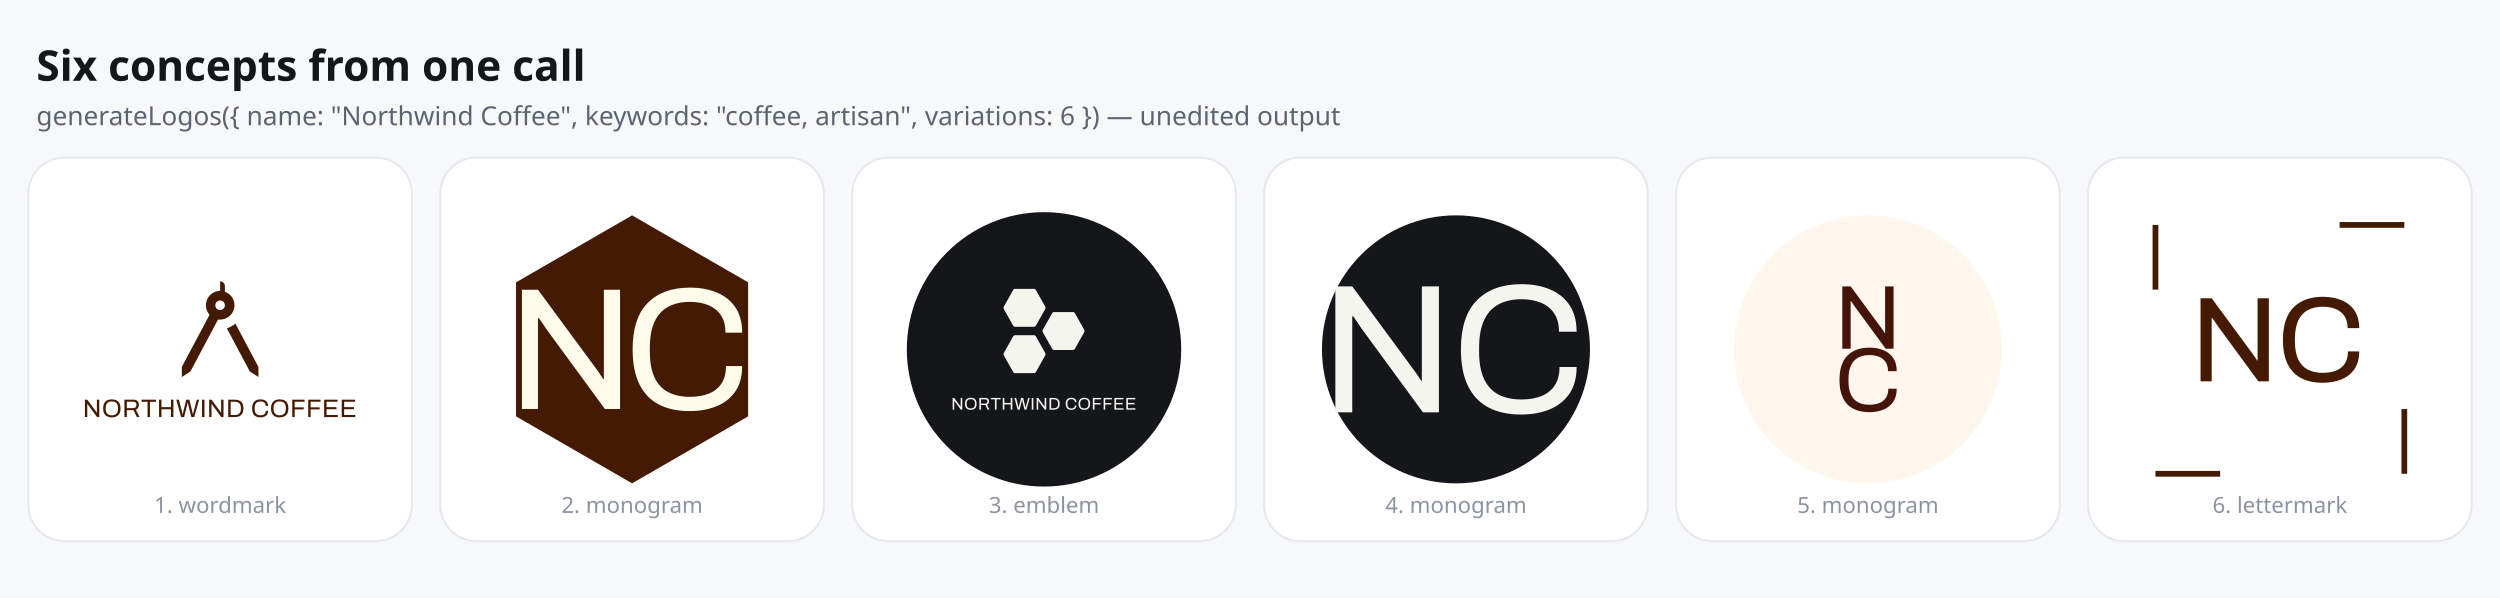
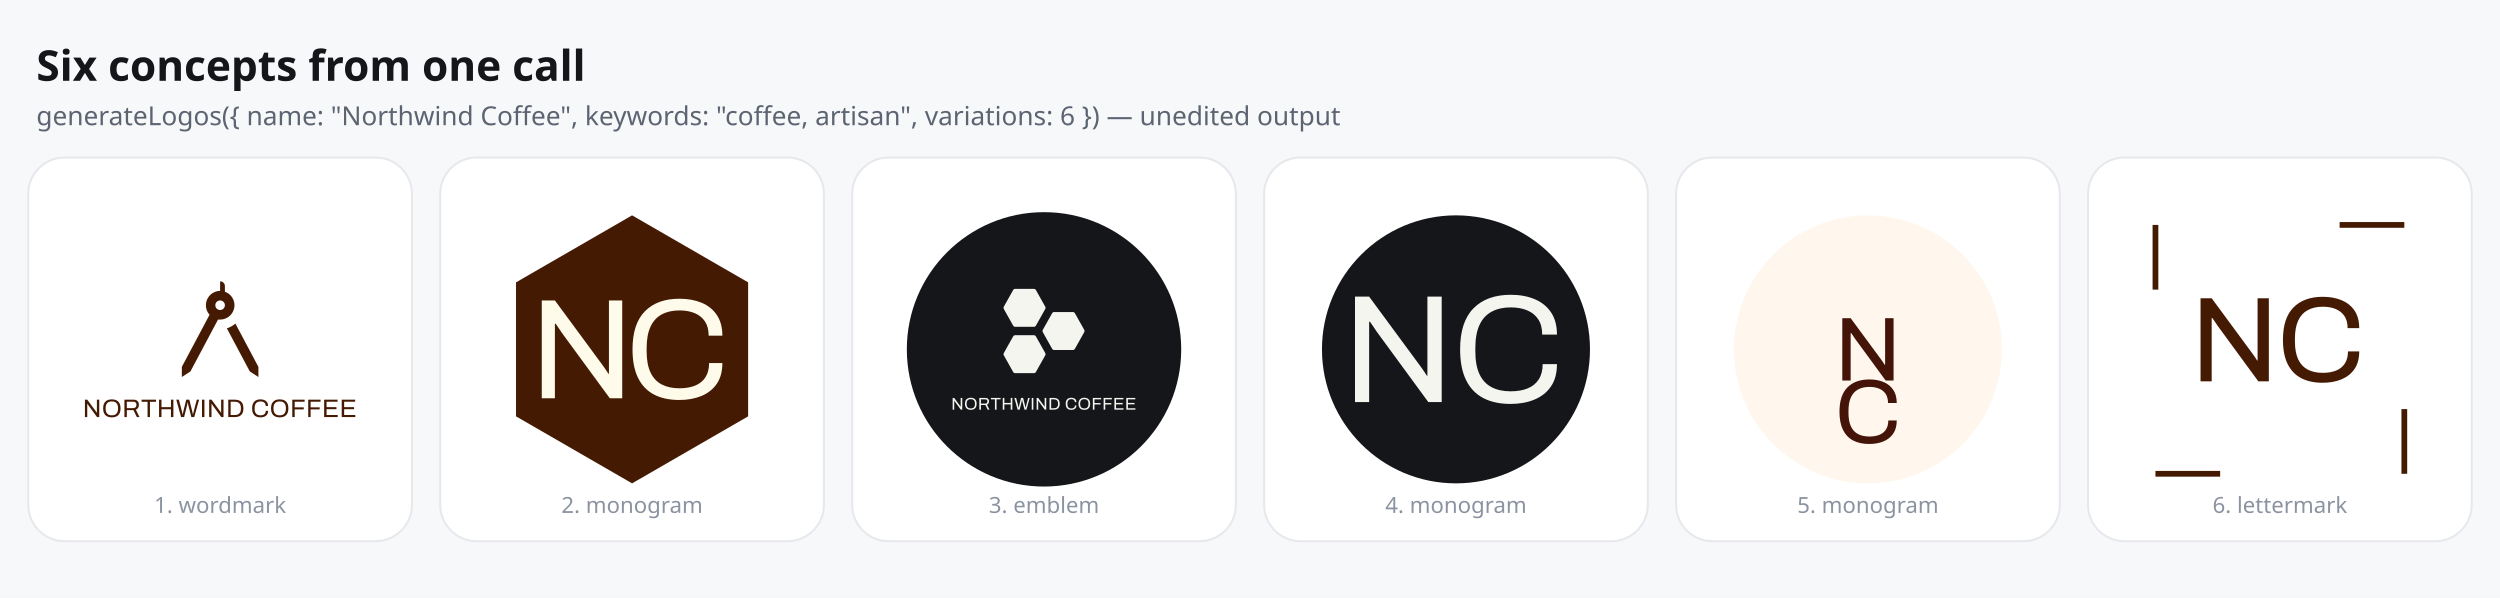
<svg xmlns="http://www.w3.org/2000/svg" viewBox="0 0 1238 296" width="1238" height="296" role="img" aria-label="Six concepts from one call">
  <rect width="1238" height="296" fill="#f7f8fa" />
  <text x="18" y="40" font-family="ui-sans-serif, system-ui, sans-serif" font-size="21" font-weight="600" fill="#14161a">Six concepts from one call</text>
  <text x="18" y="62" font-family="ui-sans-serif, system-ui, sans-serif" font-size="13" fill="#5c6472">generateLogos({ name: "Northwind Coffee", keywords: "coffee, artisan", variations: 6 }) — unedited output</text>
  <rect x="14" y="78" width="190" height="190" rx="18" fill="#ffffff" stroke="#e6e8ec" />
  <g transform="translate(30 94) scale(0.3085938)">
    <path d="M317.44 284.12L317.44 300.4L303.62 291.42L266.83 222.3C271.9 220.69 276.51 218.07 280.5 214.62L317.44 284.12M279.04 185.2C279.04 197.93 268.72 208.24 256 208.24C254.85 208.24 253.77 208.24 252.62 208.24L208.38 291.42L194.56 300.4L194.56 284.12L239.03 200.56C230.58 191.12 231.35 176.53 240.87 168C245.02 164.31 250.39 162.16 256 162.16L256 146.8C260.24 146.8 263.68 150.24 263.68 154.48L263.68 163.55C272.9 166.77 279.04 175.45 279.04 185.2M263.68 185.2C263.68 180.96 260.24 177.52 256 177.52C251.76 177.52 248.32 180.96 248.32 185.2C248.32 189.45 251.76 192.88 256 192.88C260.24 192.88 263.68 189.45 263.68 185.2Z" fill="#451a03" />
    <path d="M39.06 364.71L39.06 336.73L42.81 336.73L56.39 355.16C56.53 355.33 56.71 355.57 56.92 355.9C57.14 356.22 57.36 356.54 57.58 356.86C57.79 357.17 57.97 357.45 58.11 357.69L58.27 357.69C58.27 357.26 58.27 356.83 58.27 356.41C58.27 355.99 58.27 355.57 58.27 355.16L58.27 336.73L62.06 336.73L62.06 364.71L58.51 364.71L44.77 345.95C44.58 345.65 44.3 345.23 43.94 344.69C43.57 344.14 43.26 343.71 43.02 343.38L42.81 343.38C42.81 343.82 42.81 344.24 42.81 344.66C42.81 345.09 42.81 345.51 42.81 345.95L42.81 364.71ZM82.25 365.2C79.34 365.2 76.85 364.67 74.77 363.61C72.69 362.55 71.08 360.94 69.95 358.79C68.83 356.65 68.26 353.95 68.26 350.72C68.26 347.46 68.83 344.76 69.95 342.63C71.08 340.49 72.69 338.89 74.77 337.83C76.85 336.77 79.34 336.24 82.25 336.24C85.16 336.24 87.65 336.77 89.73 337.83C91.81 338.89 93.41 340.49 94.54 342.63C95.67 344.76 96.24 347.46 96.24 350.72C96.24 353.95 95.67 356.65 94.54 358.79C93.41 360.94 91.81 362.55 89.73 363.61C87.65 364.67 85.16 365.2 82.25 365.2ZM82.25 361.85C83.77 361.85 85.15 361.65 86.39 361.24C87.62 360.83 88.67 360.19 89.53 359.3C90.38 358.42 91.04 357.31 91.51 355.96C91.97 354.61 92.2 353.02 92.2 351.17L92.2 350.31C92.2 348.44 91.97 346.83 91.51 345.48C91.04 344.13 90.38 343.02 89.53 342.14C88.67 341.25 87.62 340.61 86.39 340.2C85.15 339.79 83.77 339.59 82.25 339.59C80.7 339.59 79.31 339.79 78.09 340.2C76.87 340.61 75.82 341.25 74.95 342.14C74.08 343.02 73.42 344.13 72.97 345.48C72.52 346.83 72.3 348.44 72.3 350.31L72.3 351.17C72.3 353.02 72.52 354.61 72.97 355.96C73.42 357.31 74.08 358.42 74.95 359.3C75.82 360.19 76.87 360.83 78.09 361.24C79.31 361.65 80.7 361.85 82.25 361.85ZM102.44 364.71L102.44 336.73L117.16 336.73C119.06 336.73 120.64 337.08 121.91 337.77C123.17 338.47 124.12 339.43 124.74 340.67C125.37 341.91 125.68 343.33 125.68 344.93C125.68 346.86 125.24 348.52 124.37 349.9C123.5 351.29 122.31 352.28 120.79 352.88L126.66 364.71L122.42 364.71L116.95 353.57L106.31 353.57L106.31 364.71ZM106.31 350.27L116.79 350.27C118.34 350.27 119.56 349.8 120.44 348.84C121.32 347.89 121.76 346.59 121.76 344.93C121.76 343.9 121.57 343.03 121.19 342.32C120.81 341.61 120.26 341.06 119.52 340.67C118.79 340.27 117.88 340.08 116.79 340.08L106.31 340.08ZM139.55 364.71L139.55 340.12L129.96 340.12L129.96 336.73L153.08 336.73L153.08 340.12L143.42 340.12L143.42 364.71ZM158.02 364.71L158.02 336.73L161.9 336.73L161.9 348.72L177.11 348.72L177.11 336.73L181.02 336.73L181.02 364.71L177.11 364.71L177.11 352.11L161.9 352.11L161.9 364.71ZM193.42 364.71L185.63 336.73L189.79 336.73L194.77 355.61C194.85 355.91 194.95 356.34 195.07 356.9C195.19 357.45 195.32 358.03 195.46 358.63C195.59 359.23 195.7 359.76 195.78 360.22L196.07 360.22C196.15 359.87 196.23 359.47 196.29 359.04C196.36 358.6 196.44 358.17 196.54 357.73C196.63 357.3 196.72 356.89 196.8 356.51C196.89 356.13 196.94 355.83 196.97 355.61L201.62 336.73L206.63 336.73L211.28 355.61C211.36 355.91 211.46 356.34 211.59 356.9C211.71 357.45 211.83 358.03 211.95 358.63C212.07 359.23 212.18 359.76 212.26 360.22L212.54 360.22C212.63 359.87 212.71 359.48 212.79 359.06C212.87 358.64 212.96 358.21 213.07 357.77C213.18 357.34 213.28 356.93 213.38 356.55C213.47 356.17 213.55 355.86 213.6 355.61L218.62 336.73L222.29 336.73L214.5 364.71L209.85 364.71L205 345.7C204.92 345.3 204.82 344.81 204.71 344.26C204.61 343.7 204.5 343.12 204.39 342.52C204.28 341.93 204.18 341.41 204.1 340.97L203.86 340.97C203.8 341.44 203.72 341.97 203.61 342.56C203.5 343.16 203.39 343.75 203.27 344.32C203.14 344.89 203.04 345.35 202.96 345.7L198.23 364.71ZM226.94 364.71L226.94 336.73L230.82 336.73L230.82 364.71ZM238.44 364.71L238.44 336.73L242.2 336.73L255.77 355.16C255.91 355.33 256.09 355.57 256.3 355.9C256.52 356.22 256.74 356.54 256.96 356.86C257.17 357.17 257.35 357.45 257.49 357.69L257.65 357.69C257.65 357.26 257.65 356.83 257.65 356.41C257.65 355.99 257.65 355.57 257.65 355.16L257.65 336.73L261.44 336.73L261.44 364.71L257.89 364.71L244.15 345.95C243.96 345.65 243.68 345.23 243.32 344.69C242.95 344.14 242.64 343.71 242.4 343.38L242.2 343.38C242.2 343.82 242.2 344.24 242.2 344.66C242.2 345.09 242.2 345.51 242.2 345.95L242.2 364.71ZM269.07 364.71L269.07 336.73L279.51 336.73C282.45 336.73 284.95 337.22 287.01 338.2C289.08 339.18 290.66 340.7 291.76 342.75C292.86 344.8 293.41 347.46 293.41 350.72C293.41 353.93 292.86 356.56 291.76 358.63C290.66 360.7 289.08 362.23 287.01 363.22C284.95 364.21 282.45 364.71 279.51 364.71ZM272.94 361.36L279.43 361.36C280.98 361.36 282.36 361.17 283.59 360.77C284.81 360.38 285.86 359.77 286.73 358.96C287.6 358.14 288.26 357.09 288.7 355.8C289.15 354.51 289.38 352.96 289.38 351.17L289.38 350.35C289.38 348.5 289.15 346.93 288.7 345.64C288.26 344.35 287.6 343.3 286.75 342.48C285.89 341.67 284.85 341.06 283.63 340.67C282.4 340.27 281 340.08 279.43 340.08L272.94 340.08ZM320.7 365.2C317.85 365.2 315.43 364.67 313.44 363.63C311.46 362.58 309.94 360.99 308.9 358.85C307.85 356.72 307.33 354.01 307.33 350.72C307.33 345.85 308.51 342.23 310.87 339.83C313.24 337.44 316.53 336.24 320.74 336.24C323.13 336.24 325.25 336.63 327.1 337.41C328.95 338.18 330.4 339.35 331.45 340.91C332.49 342.48 333.02 344.44 333.02 346.81L329.1 346.81C329.1 345.17 328.75 343.83 328.06 342.77C327.37 341.71 326.4 340.91 325.15 340.38C323.89 339.85 322.43 339.59 320.74 339.59C318.78 339.59 317.1 339.97 315.69 340.73C314.27 341.49 313.2 342.67 312.46 344.26C311.73 345.85 311.36 347.89 311.36 350.39L311.36 351.25C311.36 353.72 311.73 355.74 312.46 357.31C313.2 358.87 314.27 360.02 315.66 360.75C317.06 361.48 318.76 361.85 320.74 361.85C322.48 361.85 323.98 361.59 325.25 361.08C326.51 360.56 327.49 359.77 328.18 358.69C328.88 357.62 329.22 356.27 329.22 354.63L333.02 354.63C333.02 357.05 332.48 359.04 331.4 360.59C330.33 362.14 328.87 363.29 327.02 364.05C325.17 364.82 323.07 365.2 320.7 365.2ZM351.61 365.2C348.7 365.2 346.21 364.67 344.13 363.61C342.05 362.55 340.45 360.94 339.32 358.79C338.19 356.65 337.63 353.95 337.63 350.72C337.63 347.46 338.19 344.76 339.32 342.63C340.45 340.49 342.05 338.89 344.13 337.83C346.21 336.77 348.7 336.24 351.61 336.24C354.52 336.24 357.02 336.77 359.1 337.83C361.17 338.89 362.78 340.49 363.91 342.63C365.04 344.76 365.6 347.46 365.6 350.72C365.6 353.95 365.04 356.65 363.91 358.79C362.78 360.94 361.17 362.55 359.1 363.61C357.02 364.67 354.52 365.2 351.61 365.2ZM351.61 361.85C353.13 361.85 354.51 361.65 355.75 361.24C356.99 360.83 358.04 360.19 358.89 359.3C359.75 358.42 360.41 357.31 360.87 355.96C361.33 354.61 361.56 353.02 361.56 351.17L361.56 350.31C361.56 348.44 361.33 346.83 360.87 345.48C360.41 344.13 359.75 343.02 358.89 342.14C358.04 341.25 356.99 340.61 355.75 340.2C354.51 339.79 353.13 339.59 351.61 339.59C350.06 339.59 348.68 339.79 347.45 340.2C346.23 340.61 345.18 341.25 344.31 342.14C343.44 343.02 342.78 344.13 342.34 345.48C341.89 346.83 341.66 348.44 341.66 350.31L341.66 351.17C341.66 353.02 341.89 354.61 342.34 355.96C342.78 357.31 343.44 358.42 344.31 359.3C345.18 360.19 346.23 360.83 347.45 361.24C348.68 361.65 350.06 361.85 351.61 361.85ZM371.8 364.71L371.8 336.73L391.62 336.73L391.62 340.08L375.67 340.08L375.67 349.05L390.19 349.05L390.19 352.35L375.67 352.35L375.67 364.71ZM397.37 364.71L397.37 336.73L417.19 336.73L417.19 340.08L401.24 340.08L401.24 349.05L415.76 349.05L415.76 352.35L401.24 352.35L401.24 364.71ZM422.94 364.71L422.94 336.73L444.47 336.73L444.47 340.08L426.82 340.08L426.82 348.72L442.68 348.72L442.68 352.07L426.82 352.07L426.82 361.36L444.72 361.36L444.72 364.71ZM451.16 364.71L451.16 336.73L472.69 336.73L472.69 340.08L455.04 340.08L455.04 348.72L470.9 348.72L470.9 352.07L455.04 352.07L455.04 361.36L472.94 361.36L472.94 364.71Z" fill="#451a03" />
  </g>
  <text x="109" y="254" text-anchor="middle" font-family="ui-sans-serif, system-ui, sans-serif" font-size="11" fill="#8b93a1">1. wordmark</text>
  <rect x="218" y="78" width="190" height="190" rx="18" fill="#ffffff" stroke="#e6e8ec" />
  <g transform="translate(234 94) scale(0.3085938)">
    <path d="M 256 40.96 L 442.23 148.48 L 442.23 363.52 L 256 471.04 L 69.77 363.52 L 69.77 148.48 Z" fill="#451a03" />
-     <path d="M79.3 351.72L79.3 160.28L104.98 160.28L197.91 286.42C198.84 287.54 200.05 289.21 201.54 291.44C203.03 293.68 204.52 295.86 206 298C207.49 300.14 208.7 302.05 209.63 303.72L210.75 303.72C210.75 300.74 210.75 297.81 210.75 294.93C210.75 292.05 210.75 289.21 210.75 286.42L210.75 160.28L236.7 160.28L236.7 351.72L212.42 351.72L118.38 223.35C117.07 221.3 115.17 218.42 112.65 214.7C110.14 210.98 108.05 208 106.37 205.77L104.98 205.77C104.98 208.74 104.98 211.67 104.98 214.56C104.98 217.44 104.98 220.37 104.98 223.35L104.98 351.72ZM348.41 355.07C328.88 355.07 312.32 351.49 298.74 344.33C285.16 337.16 274.79 326.28 267.62 311.68C260.46 297.07 256.88 278.51 256.88 256C256.88 222.7 264.97 197.86 281.16 181.49C297.34 165.11 319.86 156.93 348.69 156.93C365.07 156.93 379.58 159.58 392.23 164.88C404.88 170.18 414.79 178.19 421.95 188.88C429.11 199.58 432.7 213.02 432.7 229.21L405.9 229.21C405.9 218.05 403.53 208.84 398.79 201.58C394.04 194.32 387.39 188.88 378.83 185.25C370.27 181.63 360.23 179.81 348.69 179.81C335.3 179.81 323.76 182.42 314.09 187.63C304.41 192.84 297.06 200.88 292.04 211.77C287.02 222.65 284.51 236.65 284.51 253.77L284.51 259.63C284.51 276.56 287.02 290.37 292.04 301.07C297.06 311.77 304.37 319.63 313.95 324.65C323.53 329.68 335.11 332.19 348.69 332.19C360.6 332.19 370.88 330.42 379.53 326.89C388.18 323.35 394.88 317.91 399.62 310.56C404.37 303.21 406.74 293.95 406.74 282.79L432.7 282.79C432.7 299.35 429.02 312.93 421.67 323.54C414.32 334.14 404.32 342.05 391.67 347.26C379.02 352.47 364.6 355.07 348.41 355.07Z" fill="#fffbeb" />
+     <path d="M111.11 334.49L111.11 177.51L132.16 177.51L208.37 280.94C209.13 281.86 210.12 283.23 211.34 285.06C212.56 286.89 213.78 288.69 215 290.44C216.22 292.2 217.22 293.76 217.98 295.13L218.89 295.13C218.89 292.69 218.89 290.29 218.89 287.92C218.89 285.56 218.89 283.23 218.89 280.94L218.89 177.51L240.18 177.51L240.18 334.49L220.27 334.49L143.15 229.23C142.08 227.55 140.52 225.18 138.46 222.13C136.4 219.08 134.68 216.64 133.31 214.81L132.16 214.81C132.16 217.25 132.16 219.65 132.16 222.02C132.16 224.38 132.16 226.78 132.16 229.23L132.16 334.49ZM331.78 337.24C315.76 337.24 302.18 334.3 291.05 328.43C279.91 322.55 271.4 313.63 265.53 301.65C259.66 289.68 256.72 274.46 256.72 256C256.72 228.69 263.36 208.33 276.63 194.9C289.9 181.47 308.36 174.76 332.01 174.76C345.43 174.76 357.33 176.94 367.71 181.28C378.08 185.63 386.21 192.19 392.08 200.96C397.95 209.74 400.89 220.76 400.89 234.03L378.92 234.03C378.92 224.88 376.98 217.33 373.09 211.38C369.2 205.43 363.74 200.96 356.72 197.99C349.71 195.01 341.47 193.53 332.01 193.53C321.02 193.53 311.57 195.66 303.63 199.93C295.7 204.21 289.67 210.8 285.55 219.73C281.43 228.65 279.38 240.13 279.38 254.17L279.38 258.97C279.38 272.86 281.43 284.19 285.55 292.96C289.67 301.73 295.66 308.18 303.52 312.3C311.37 316.41 320.87 318.47 332.01 318.47C341.77 318.47 350.2 317.03 357.3 314.13C364.39 311.23 369.88 306.76 373.77 300.74C377.66 294.71 379.61 287.12 379.61 277.97L400.89 277.97C400.89 291.55 397.88 302.68 391.85 311.38C385.83 320.08 377.62 326.56 367.25 330.83C356.88 335.1 345.05 337.24 331.78 337.24Z" fill="#fffbeb" />
  </g>
  <text x="313" y="254" text-anchor="middle" font-family="ui-sans-serif, system-ui, sans-serif" font-size="11" fill="#8b93a1">2. monogram</text>
  <rect x="422" y="78" width="190" height="190" rx="18" fill="#ffffff" stroke="#e6e8ec" />
  <g transform="translate(438 94) scale(0.3085938)">
    <path d="M 35.84 256 C 35.84 134.41 134.41 35.84 256 35.84 C 377.59 35.84 476.16 134.41 476.16 256 C 476.16 377.59 377.59 476.16 256 476.16 C 134.41 476.16 35.84 377.59 35.84 256 Z" fill="#14161a" />
    <path d="M239.94 158.93C241.22 158.93 242.37 159.68 242.91 160.69L257.93 187.47L258.54 189.37L257.93 191.26L242.91 218.04C242.37 219.06 241.22 219.8 239.94 219.8L209.5 219.8C208.22 219.8 207.07 219.06 206.53 218.04L191.51 191.26L190.9 189.37L191.51 187.47L206.53 160.69C207.07 159.68 208.22 158.93 209.5 158.93L239.94 158.93M239.94 233.33C241.22 233.33 242.37 234.07 242.91 235.09L257.93 261.87L258.54 263.76L257.93 265.66L242.91 292.44C242.37 293.45 241.22 294.2 239.94 294.2L209.5 294.2C208.22 294.2 207.07 293.45 206.53 292.44L191.51 265.66L190.9 263.76L191.51 261.87L206.53 235.09C207.07 234.07 208.22 233.33 209.5 233.33L239.94 233.33M302.5 196.13C303.78 196.13 304.93 196.87 305.47 197.89L320.49 224.67L321.1 226.56L320.49 228.46L305.47 255.24C304.93 256.26 303.78 257 302.5 257L272.06 257C270.78 257 269.63 256.26 269.09 255.24L254.07 228.46L253.46 226.56L254.07 224.67L269.09 197.89C269.63 196.87 270.78 196.13 272.06 196.13L302.5 196.13Z" fill="#f5f5f0" />
    <path d="M109.37 352.74L109.37 333.98L111.89 333.98L120.99 346.34C121.09 346.45 121.2 346.61 121.35 346.83C121.5 347.05 121.64 347.27 121.79 347.48C121.93 347.69 122.05 347.87 122.14 348.04L122.25 348.04C122.25 347.74 122.25 347.46 122.25 347.17C122.25 346.89 122.25 346.61 122.25 346.34L122.25 333.98L124.8 333.98L124.8 352.74L122.42 352.74L113.2 340.16C113.07 339.96 112.89 339.68 112.64 339.31C112.39 338.95 112.19 338.66 112.02 338.44L111.89 338.44C111.89 338.73 111.89 339.02 111.89 339.3C111.89 339.58 111.89 339.87 111.89 340.16L111.89 352.74ZM138.49 353.07C136.54 353.07 134.86 352.71 133.47 352C132.07 351.29 131 350.22 130.24 348.77C129.48 347.33 129.11 345.53 129.11 343.36C129.11 341.17 129.48 339.36 130.24 337.93C131 336.5 132.07 335.43 133.47 334.72C134.86 334.01 136.54 333.65 138.49 333.65C140.44 333.65 142.11 334.01 143.51 334.72C144.9 335.43 145.98 336.5 146.73 337.93C147.49 339.36 147.87 341.17 147.87 343.36C147.87 345.53 147.49 347.33 146.73 348.77C145.98 350.22 144.9 351.29 143.51 352C142.11 352.71 140.44 353.07 138.49 353.07ZM138.49 350.83C139.51 350.83 140.43 350.69 141.26 350.42C142.09 350.14 142.79 349.71 143.37 349.12C143.94 348.52 144.39 347.78 144.7 346.87C145 345.97 145.16 344.9 145.16 343.66L145.16 343.09C145.16 341.83 145 340.75 144.7 339.85C144.39 338.94 143.94 338.2 143.37 337.6C142.79 337.01 142.09 336.58 141.26 336.3C140.43 336.03 139.51 335.89 138.49 335.89C137.45 335.89 136.52 336.03 135.7 336.3C134.88 336.58 134.17 337.01 133.59 337.6C133.01 338.2 132.57 338.94 132.26 339.85C131.96 340.75 131.81 341.83 131.81 343.09L131.81 343.66C131.81 344.9 131.96 345.97 132.26 346.87C132.57 347.78 133.01 348.52 133.59 349.12C134.17 349.71 134.88 350.14 135.7 350.42C136.52 350.69 137.45 350.83 138.49 350.83ZM152.18 352.74L152.18 333.98L162.05 333.98C163.33 333.98 164.39 334.21 165.24 334.68C166.08 335.14 166.72 335.79 167.14 336.62C167.56 337.45 167.77 338.4 167.77 339.48C167.77 340.77 167.47 341.88 166.89 342.81C166.31 343.74 165.51 344.41 164.48 344.81L168.42 352.74L165.58 352.74L161.91 345.27L154.78 345.27L154.78 352.74ZM154.78 343.06L161.8 343.06C162.84 343.06 163.66 342.74 164.25 342.1C164.84 341.46 165.14 340.59 165.14 339.48C165.14 338.78 165.01 338.2 164.76 337.73C164.5 337.25 164.13 336.88 163.64 336.62C163.14 336.35 162.53 336.22 161.8 336.22L154.78 336.22ZM177.22 352.74L177.22 336.25L170.79 336.25L170.79 333.98L186.3 333.98L186.3 336.25L179.82 336.25L179.82 352.74ZM189.76 352.74L189.76 333.98L192.36 333.98L192.36 342.02L202.56 342.02L202.56 333.98L205.18 333.98L205.18 352.74L202.56 352.74L202.56 344.29L192.36 344.29L192.36 352.74ZM213.65 352.74L208.43 333.98L211.22 333.98L214.55 346.64C214.61 346.84 214.68 347.13 214.76 347.5C214.84 347.88 214.93 348.26 215.02 348.67C215.11 349.07 215.18 349.42 215.24 349.73L215.43 349.73C215.48 349.49 215.53 349.23 215.58 348.94C215.62 348.65 215.68 348.36 215.74 348.06C215.81 347.77 215.87 347.5 215.92 347.24C215.98 346.99 216.01 346.79 216.03 346.64L219.15 333.98L222.51 333.98L225.63 346.64C225.68 346.84 225.75 347.13 225.84 347.5C225.92 347.88 226 348.26 226.08 348.67C226.16 349.07 226.23 349.42 226.29 349.73L226.48 349.73C226.53 349.49 226.59 349.23 226.64 348.95C226.7 348.67 226.76 348.38 226.83 348.09C226.91 347.8 226.97 347.53 227.04 347.27C227.1 347.02 227.15 346.81 227.19 346.64L230.55 333.98L233.01 333.98L227.79 352.74L224.67 352.74L221.42 340C221.36 339.72 221.3 339.4 221.23 339.02C221.15 338.65 221.08 338.26 221.01 337.86C220.94 337.46 220.87 337.11 220.82 336.82L220.65 336.82C220.62 337.13 220.56 337.49 220.49 337.89C220.42 338.29 220.34 338.68 220.26 339.07C220.17 339.45 220.11 339.76 220.05 340L216.88 352.74ZM236.28 352.74L236.28 333.98L238.88 333.98L238.88 352.74ZM244.15 352.74L244.15 333.98L246.67 333.98L255.77 346.34C255.86 346.45 255.98 346.61 256.13 346.83C256.27 347.05 256.42 347.27 256.57 347.48C256.71 347.69 256.83 347.87 256.92 348.04L257.03 348.04C257.03 347.74 257.03 347.46 257.03 347.17C257.03 346.89 257.03 346.61 257.03 346.34L257.03 333.98L259.57 333.98L259.57 352.74L257.2 352.74L247.98 340.16C247.85 339.96 247.66 339.68 247.42 339.31C247.17 338.95 246.97 338.66 246.8 338.44L246.67 338.44C246.67 338.73 246.67 339.02 246.67 339.3C246.67 339.58 246.67 339.87 246.67 340.16L246.67 352.74ZM264.84 352.74L264.84 333.98L271.84 333.98C273.81 333.98 275.49 334.31 276.88 334.96C278.26 335.62 279.32 336.64 280.06 338.01C280.8 339.39 281.17 341.17 281.17 343.36C281.17 345.51 280.8 347.28 280.06 348.67C279.32 350.05 278.26 351.08 276.88 351.74C275.49 352.41 273.81 352.74 271.84 352.74ZM267.44 350.5L271.79 350.5C272.83 350.5 273.76 350.37 274.58 350.1C275.4 349.84 276.1 349.43 276.68 348.88C277.27 348.34 277.71 347.63 278.01 346.76C278.31 345.9 278.46 344.86 278.46 343.66L278.46 343.11C278.46 341.87 278.31 340.82 278.01 339.95C277.71 339.09 277.27 338.38 276.7 337.83C276.12 337.29 275.43 336.88 274.61 336.62C273.78 336.35 272.85 336.22 271.79 336.22L267.44 336.22ZM299.77 353.07C297.86 353.07 296.23 352.72 294.9 352.02C293.57 351.31 292.56 350.25 291.85 348.82C291.15 347.38 290.8 345.57 290.8 343.36C290.8 340.1 291.59 337.66 293.18 336.06C294.77 334.45 296.97 333.65 299.8 333.65C301.4 333.65 302.83 333.91 304.06 334.43C305.3 334.95 306.28 335.73 306.98 336.78C307.68 337.83 308.03 339.15 308.03 340.73L305.4 340.73C305.4 339.64 305.17 338.74 304.71 338.03C304.24 337.32 303.59 336.78 302.75 336.43C301.91 336.07 300.93 335.89 299.8 335.89C298.49 335.89 297.36 336.15 296.41 336.66C295.46 337.17 294.74 337.96 294.25 339.02C293.75 340.09 293.51 341.46 293.51 343.14L293.51 343.72C293.51 345.37 293.75 346.73 294.25 347.78C294.74 348.82 295.45 349.6 296.39 350.09C297.33 350.58 298.47 350.83 299.8 350.83C300.97 350.83 301.97 350.65 302.82 350.31C303.67 349.96 304.32 349.43 304.79 348.71C305.25 347.99 305.49 347.08 305.49 345.99L308.03 345.99C308.03 347.61 307.67 348.94 306.95 349.98C306.23 351.02 305.25 351.79 304.01 352.3C302.77 352.81 301.36 353.07 299.77 353.07ZM320.65 353.07C318.7 353.07 317.03 352.71 315.64 352C314.24 351.29 313.17 350.22 312.41 348.77C311.65 347.33 311.27 345.53 311.27 343.36C311.27 341.17 311.65 339.36 312.41 337.93C313.17 336.5 314.24 335.43 315.64 334.72C317.03 334.01 318.7 333.65 320.65 333.65C322.61 333.65 324.28 334.01 325.67 334.72C327.07 335.43 328.14 336.5 328.9 337.93C329.66 339.36 330.04 341.17 330.04 343.36C330.04 345.53 329.66 347.33 328.9 348.77C328.14 350.22 327.07 351.29 325.67 352C324.28 352.71 322.61 353.07 320.65 353.07ZM320.65 350.83C321.68 350.83 322.6 350.69 323.43 350.42C324.26 350.14 324.96 349.71 325.54 349.12C326.11 348.52 326.55 347.78 326.86 346.87C327.17 345.97 327.33 344.9 327.33 343.66L327.33 343.09C327.33 341.83 327.17 340.75 326.86 339.85C326.55 338.94 326.11 338.2 325.54 337.6C324.96 337.01 324.26 336.58 323.43 336.3C322.6 336.03 321.68 335.89 320.65 335.89C319.62 335.89 318.69 336.03 317.86 336.3C317.04 336.58 316.34 337.01 315.76 337.6C315.18 338.2 314.73 338.94 314.43 339.85C314.13 340.75 313.98 341.83 313.98 343.09L313.98 343.66C313.98 344.9 314.13 345.97 314.43 346.87C314.73 347.78 315.18 348.52 315.76 349.12C316.34 349.71 317.04 350.14 317.86 350.42C318.69 350.69 319.62 350.83 320.65 350.83ZM334.34 352.74L334.34 333.98L347.64 333.98L347.64 336.22L336.94 336.22L336.94 342.24L346.68 342.24L346.68 344.45L336.94 344.45L336.94 352.74ZM351.65 352.74L351.65 333.98L364.94 333.98L364.94 336.22L354.24 336.22L354.24 342.24L363.98 342.24L363.98 344.45L354.24 344.45L354.24 352.74ZM368.95 352.74L368.95 333.98L383.39 333.98L383.39 336.22L371.54 336.22L371.54 342.02L382.18 342.02L382.18 344.26L371.54 344.26L371.54 350.5L383.55 350.5L383.55 352.74ZM388.02 352.74L388.02 333.98L402.46 333.98L402.46 336.22L390.62 336.22L390.62 342.02L401.26 342.02L401.26 344.26L390.62 344.26L390.62 350.5L402.63 350.5L402.63 352.74Z" fill="#f5f5f0" />
  </g>
  <text x="517" y="254" text-anchor="middle" font-family="ui-sans-serif, system-ui, sans-serif" font-size="11" fill="#8b93a1">3. emblem</text>
  <rect x="626" y="78" width="190" height="190" rx="18" fill="#ffffff" stroke="#e6e8ec" />
  <g transform="translate(642 94) scale(0.3085938)">
    <path d="M 40.96 256 C 40.96 137.24 137.24 40.96 256 40.96 C 374.76 40.96 471.04 137.24 471.04 256 C 471.04 374.76 374.76 471.04 256 471.04 C 137.24 471.04 40.96 374.76 40.96 256 Z" fill="#14161a" />
-     <path d="M62.43 357.07L62.43 154.93L89.54 154.93L187.66 288.12C188.64 289.3 189.92 291.06 191.49 293.42C193.06 295.78 194.64 298.09 196.21 300.35C197.78 302.61 199.06 304.62 200.04 306.39L201.22 306.39C201.22 303.24 201.22 300.15 201.22 297.11C201.22 294.06 201.22 291.06 201.22 288.12L201.22 154.93L228.62 154.93L228.62 357.07L202.98 357.07L103.68 221.52C102.31 219.36 100.29 216.32 97.64 212.39C94.99 208.46 92.78 205.32 91.01 202.96L89.54 202.96C89.54 206.11 89.54 209.2 89.54 212.24C89.54 215.29 89.54 218.38 89.54 221.52L89.54 357.07ZM360.58 360.6C339.96 360.6 322.47 356.82 308.13 349.26C293.79 341.7 282.84 330.2 275.28 314.78C267.71 299.37 263.93 279.77 263.93 256C263.93 220.84 272.48 194.61 289.57 177.33C306.66 160.04 330.43 151.4 360.88 151.4C378.17 151.4 393.49 154.19 406.84 159.79C420.2 165.39 430.66 173.84 438.23 185.13C445.79 196.43 449.57 210.62 449.57 227.71L421.28 227.71C421.28 215.93 418.78 206.2 413.77 198.54C408.76 190.88 401.74 185.13 392.7 181.3C383.66 177.47 373.06 175.56 360.88 175.56C346.73 175.56 334.56 178.31 324.34 183.81C314.12 189.31 306.36 197.8 301.06 209.3C295.76 220.79 293.11 235.57 293.11 253.64L293.11 259.83C293.11 277.71 295.76 292.29 301.06 303.59C306.36 314.88 314.08 323.18 324.19 328.49C334.31 333.79 346.54 336.44 360.88 336.44C373.45 336.44 384.3 334.58 393.44 330.84C402.57 327.11 409.64 321.36 414.65 313.61C419.66 305.85 422.17 296.07 422.17 284.29L449.57 284.29C449.57 301.77 445.69 316.11 437.93 327.31C430.17 338.51 419.61 346.85 406.26 352.35C392.9 357.86 377.67 360.6 360.58 360.6Z" fill="#f5f5f0" />
+     <path d="M93.96 340.61L93.96 171.39L116.65 171.39L198.79 282.89C199.61 283.87 200.68 285.35 202 287.33C203.31 289.3 204.63 291.23 205.94 293.12C207.26 295.02 208.33 296.7 209.15 298.18L210.14 298.18C210.14 295.55 210.14 292.96 210.14 290.41C210.14 287.86 210.14 285.35 210.14 282.89L210.14 171.39L233.08 171.39L233.08 340.61L211.62 340.61L128.49 227.14C127.34 225.33 125.65 222.78 123.43 219.49C121.21 216.2 119.36 213.57 117.88 211.6L116.65 211.6C116.65 214.23 116.65 216.82 116.65 219.37C116.65 221.92 116.65 224.51 116.65 227.14L116.65 340.61ZM343.55 343.57C326.28 343.57 311.65 340.4 299.64 334.07C287.64 327.74 278.47 318.12 272.14 305.21C265.81 292.3 262.64 275.9 262.64 256C262.64 226.56 269.8 204.61 284.1 190.14C298.41 175.67 318.31 168.43 343.8 168.43C358.27 168.43 371.1 170.78 382.28 175.46C393.46 180.15 402.22 187.22 408.55 196.68C414.88 206.13 418.04 218.01 418.04 232.32L394.36 232.32C394.36 222.45 392.27 214.31 388.07 207.9C383.88 201.49 378 196.68 370.44 193.47C362.87 190.26 353.99 188.66 343.8 188.66C331.96 188.66 321.76 190.96 313.21 195.57C304.66 200.17 298.16 207.28 293.72 216.9C289.28 226.52 287.06 238.9 287.06 254.03L287.06 259.21C287.06 274.17 289.28 286.38 293.72 295.84C298.16 305.29 304.62 312.24 313.09 316.68C321.55 321.12 331.79 323.34 343.8 323.34C354.32 323.34 363.41 321.78 371.05 318.65C378.7 315.53 384.62 310.72 388.81 304.22C393.01 297.73 395.1 289.55 395.1 279.68L418.04 279.68C418.04 294.32 414.8 306.32 408.3 315.69C401.81 325.07 392.97 332.06 381.78 336.66C370.6 341.27 357.86 343.57 343.55 343.57Z" fill="#f5f5f0" />
  </g>
  <text x="721" y="254" text-anchor="middle" font-family="ui-sans-serif, system-ui, sans-serif" font-size="11" fill="#8b93a1">4. monogram</text>
  <rect x="830" y="78" width="190" height="190" rx="18" fill="#ffffff" stroke="#e6e8ec" />
  <g transform="translate(846 94) scale(0.3085938)">
    <path d="M 40.96 256 C 40.96 137.24 137.24 40.96 256 40.96 C 374.76 40.96 471.04 137.24 471.04 256 C 471.04 374.76 374.76 471.04 256 471.04 C 137.24 471.04 40.96 374.76 40.96 256 Z" fill="#fff7ed" />
-     <path d="M214.86 255L214.86 154.93L228.28 154.93L276.86 220.87C277.35 221.45 277.98 222.32 278.76 223.49C279.53 224.66 280.31 225.8 281.09 226.92C281.87 228.04 282.5 229.03 282.99 229.91L283.57 229.91C283.57 228.35 283.57 226.82 283.57 225.31C283.57 223.81 283.57 222.32 283.57 220.87L283.57 154.93L297.14 154.93L297.14 255L284.45 255L235.29 187.9C234.6 186.83 233.61 185.32 232.3 183.38C230.98 181.43 229.89 179.88 229.01 178.71L228.28 178.71C228.28 180.26 228.28 181.8 228.28 183.3C228.28 184.81 228.28 186.34 228.28 187.9L228.28 255ZM258.19 356.82C247.98 356.82 239.32 354.95 232.22 351.2C225.12 347.46 219.7 341.77 215.96 334.13C212.21 326.5 210.34 316.8 210.34 305.03C210.34 287.63 214.57 274.64 223.03 266.09C231.49 257.53 243.26 253.25 258.33 253.25C266.89 253.25 274.48 254.63 281.09 257.41C287.7 260.18 292.88 264.36 296.63 269.95C300.37 275.54 302.24 282.57 302.24 291.03L288.24 291.03C288.24 285.19 287 280.38 284.52 276.59C282.04 272.8 278.56 269.95 274.09 268.05C269.61 266.16 264.36 265.21 258.33 265.21C251.33 265.21 245.3 266.57 240.25 269.29C235.19 272.02 231.35 276.22 228.72 281.91C226.1 287.6 224.78 294.92 224.78 303.87L224.78 306.93C224.78 315.78 226.1 323 228.72 328.59C231.35 334.18 235.17 338.29 240.17 340.92C245.18 343.54 251.23 344.86 258.33 344.86C264.56 344.86 269.93 343.93 274.45 342.08C278.97 340.24 282.48 337.39 284.96 333.55C287.44 329.71 288.68 324.87 288.68 319.04L302.24 319.04C302.24 327.69 300.32 334.79 296.48 340.33C292.64 345.88 287.41 350.01 280.8 352.73C274.19 355.46 266.65 356.82 258.19 356.82Z" fill="#431407" />
+     <path d="M214.86 306.03L214.86 205.97L228.28 205.97L276.86 271.9C277.35 272.48 277.98 273.36 278.76 274.53C279.53 275.69 280.31 276.83 281.09 277.95C281.87 279.07 282.5 280.07 282.99 280.94L283.57 280.94C283.57 279.39 283.57 277.86 283.57 276.35C283.57 274.84 283.57 273.36 283.57 271.9L283.57 205.97L297.14 205.97L297.14 306.03L284.45 306.03L235.29 238.93C234.6 237.86 233.61 236.36 232.3 234.41C230.98 232.47 229.89 230.91 229.01 229.74L228.28 229.74C228.28 231.3 228.28 232.83 228.28 234.34C228.28 235.84 228.28 237.38 228.28 238.93L228.28 306.03ZM258.19 407.85C247.98 407.85 239.32 405.98 232.22 402.24C225.12 398.49 219.7 392.8 215.96 385.17C212.21 377.54 210.34 367.84 210.34 356.07C210.34 338.66 214.57 325.68 223.03 317.12C231.49 308.56 243.26 304.28 258.33 304.28C266.89 304.28 274.48 305.67 281.09 308.44C287.7 311.21 292.88 315.39 296.63 320.99C300.37 326.58 302.24 333.6 302.24 342.06L288.24 342.06C288.24 336.23 287 331.42 284.52 327.62C282.04 323.83 278.56 320.99 274.09 319.09C269.61 317.19 264.36 316.25 258.33 316.25C251.33 316.25 245.3 317.61 240.25 320.33C235.19 323.05 231.35 327.26 228.72 332.95C226.1 338.64 224.78 345.95 224.78 354.9L224.78 357.96C224.78 366.81 226.1 374.04 228.72 379.63C231.35 385.22 235.17 389.33 240.17 391.95C245.18 394.58 251.23 395.89 258.33 395.89C264.56 395.89 269.93 394.97 274.45 393.12C278.97 391.27 282.48 388.43 284.96 384.59C287.44 380.75 288.68 375.91 288.68 370.07L302.24 370.07C302.24 378.73 300.32 385.83 296.48 391.37C292.64 396.91 287.41 401.04 280.8 403.77C274.19 406.49 266.65 407.85 258.19 407.85Z" fill="#431407" />
  </g>
  <text x="925" y="254" text-anchor="middle" font-family="ui-sans-serif, system-ui, sans-serif" font-size="11" fill="#8b93a1">5. monogram</text>
  <rect x="1034" y="78" width="190" height="190" rx="18" fill="#ffffff" stroke="#e6e8ec" />
  <g transform="translate(1050 94) scale(0.3085938)">
    <path d="M128.68 307.29L128.68 173.99L146.56 173.99L211.27 261.82C211.91 262.6 212.76 263.76 213.79 265.32C214.83 266.87 215.87 268.39 216.9 269.88C217.94 271.37 218.78 272.7 219.43 273.87L220.21 273.87C220.21 271.79 220.21 269.75 220.21 267.75C220.21 265.74 220.21 263.76 220.21 261.82L220.21 173.99L238.28 173.99L238.28 307.29L221.37 307.29L155.89 217.91C154.98 216.48 153.65 214.47 151.9 211.88C150.15 209.29 148.7 207.22 147.53 205.66L146.56 205.66C146.56 207.74 146.56 209.78 146.56 211.78C146.56 213.79 146.56 215.83 146.56 217.91L146.56 307.29ZM324.63 309.62C311.03 309.62 299.5 307.13 290.05 302.14C280.59 297.15 273.37 289.57 268.38 279.41C263.39 269.24 260.9 256.32 260.9 240.64C260.9 217.45 266.53 200.16 277.8 188.76C289.07 177.36 304.75 171.66 324.83 171.66C336.23 171.66 346.33 173.5 355.14 177.2C363.95 180.89 370.85 186.46 375.84 193.91C380.82 201.36 383.32 210.72 383.32 221.99L364.66 221.99C364.66 214.21 363.01 207.8 359.71 202.75C356.4 197.7 351.77 193.91 345.81 191.38C339.85 188.85 332.86 187.59 324.83 187.59C315.5 187.59 307.47 189.4 300.73 193.03C294 196.66 288.88 202.26 285.38 209.84C281.88 217.42 280.14 227.17 280.14 239.09L280.14 243.17C280.14 254.96 281.88 264.57 285.38 272.02C288.88 279.47 293.97 284.94 300.64 288.44C307.31 291.94 315.37 293.69 324.83 293.69C333.12 293.69 340.28 292.46 346.3 290C352.32 287.53 356.99 283.75 360.29 278.63C363.59 273.51 365.25 267.07 365.25 259.29L383.32 259.29C383.32 270.82 380.76 280.28 375.64 287.66C370.53 295.05 363.56 300.55 354.75 304.18C345.94 307.81 335.9 309.62 324.63 309.62Z" fill="#451a03" />
    <path d="M 351.85 51.71 L 455.68 51.71 L 455.68 60.93 L 351.85 60.93 Z" fill="#451a03" />
    <path d="M 460.29 351.85 L 460.29 455.68 L 451.07 455.68 L 451.07 351.85 Z" fill="#451a03" />
    <path d="M 160.15 460.29 L 56.32 460.29 L 56.32 451.07 L 160.15 451.07 Z" fill="#451a03" />
    <path d="M 51.71 160.15 L 51.71 56.32 L 60.93 56.32 L 60.93 160.15 Z" fill="#451a03" />
  </g>
  <text x="1129" y="254" text-anchor="middle" font-family="ui-sans-serif, system-ui, sans-serif" font-size="11" fill="#8b93a1">6. lettermark</text>
</svg>
